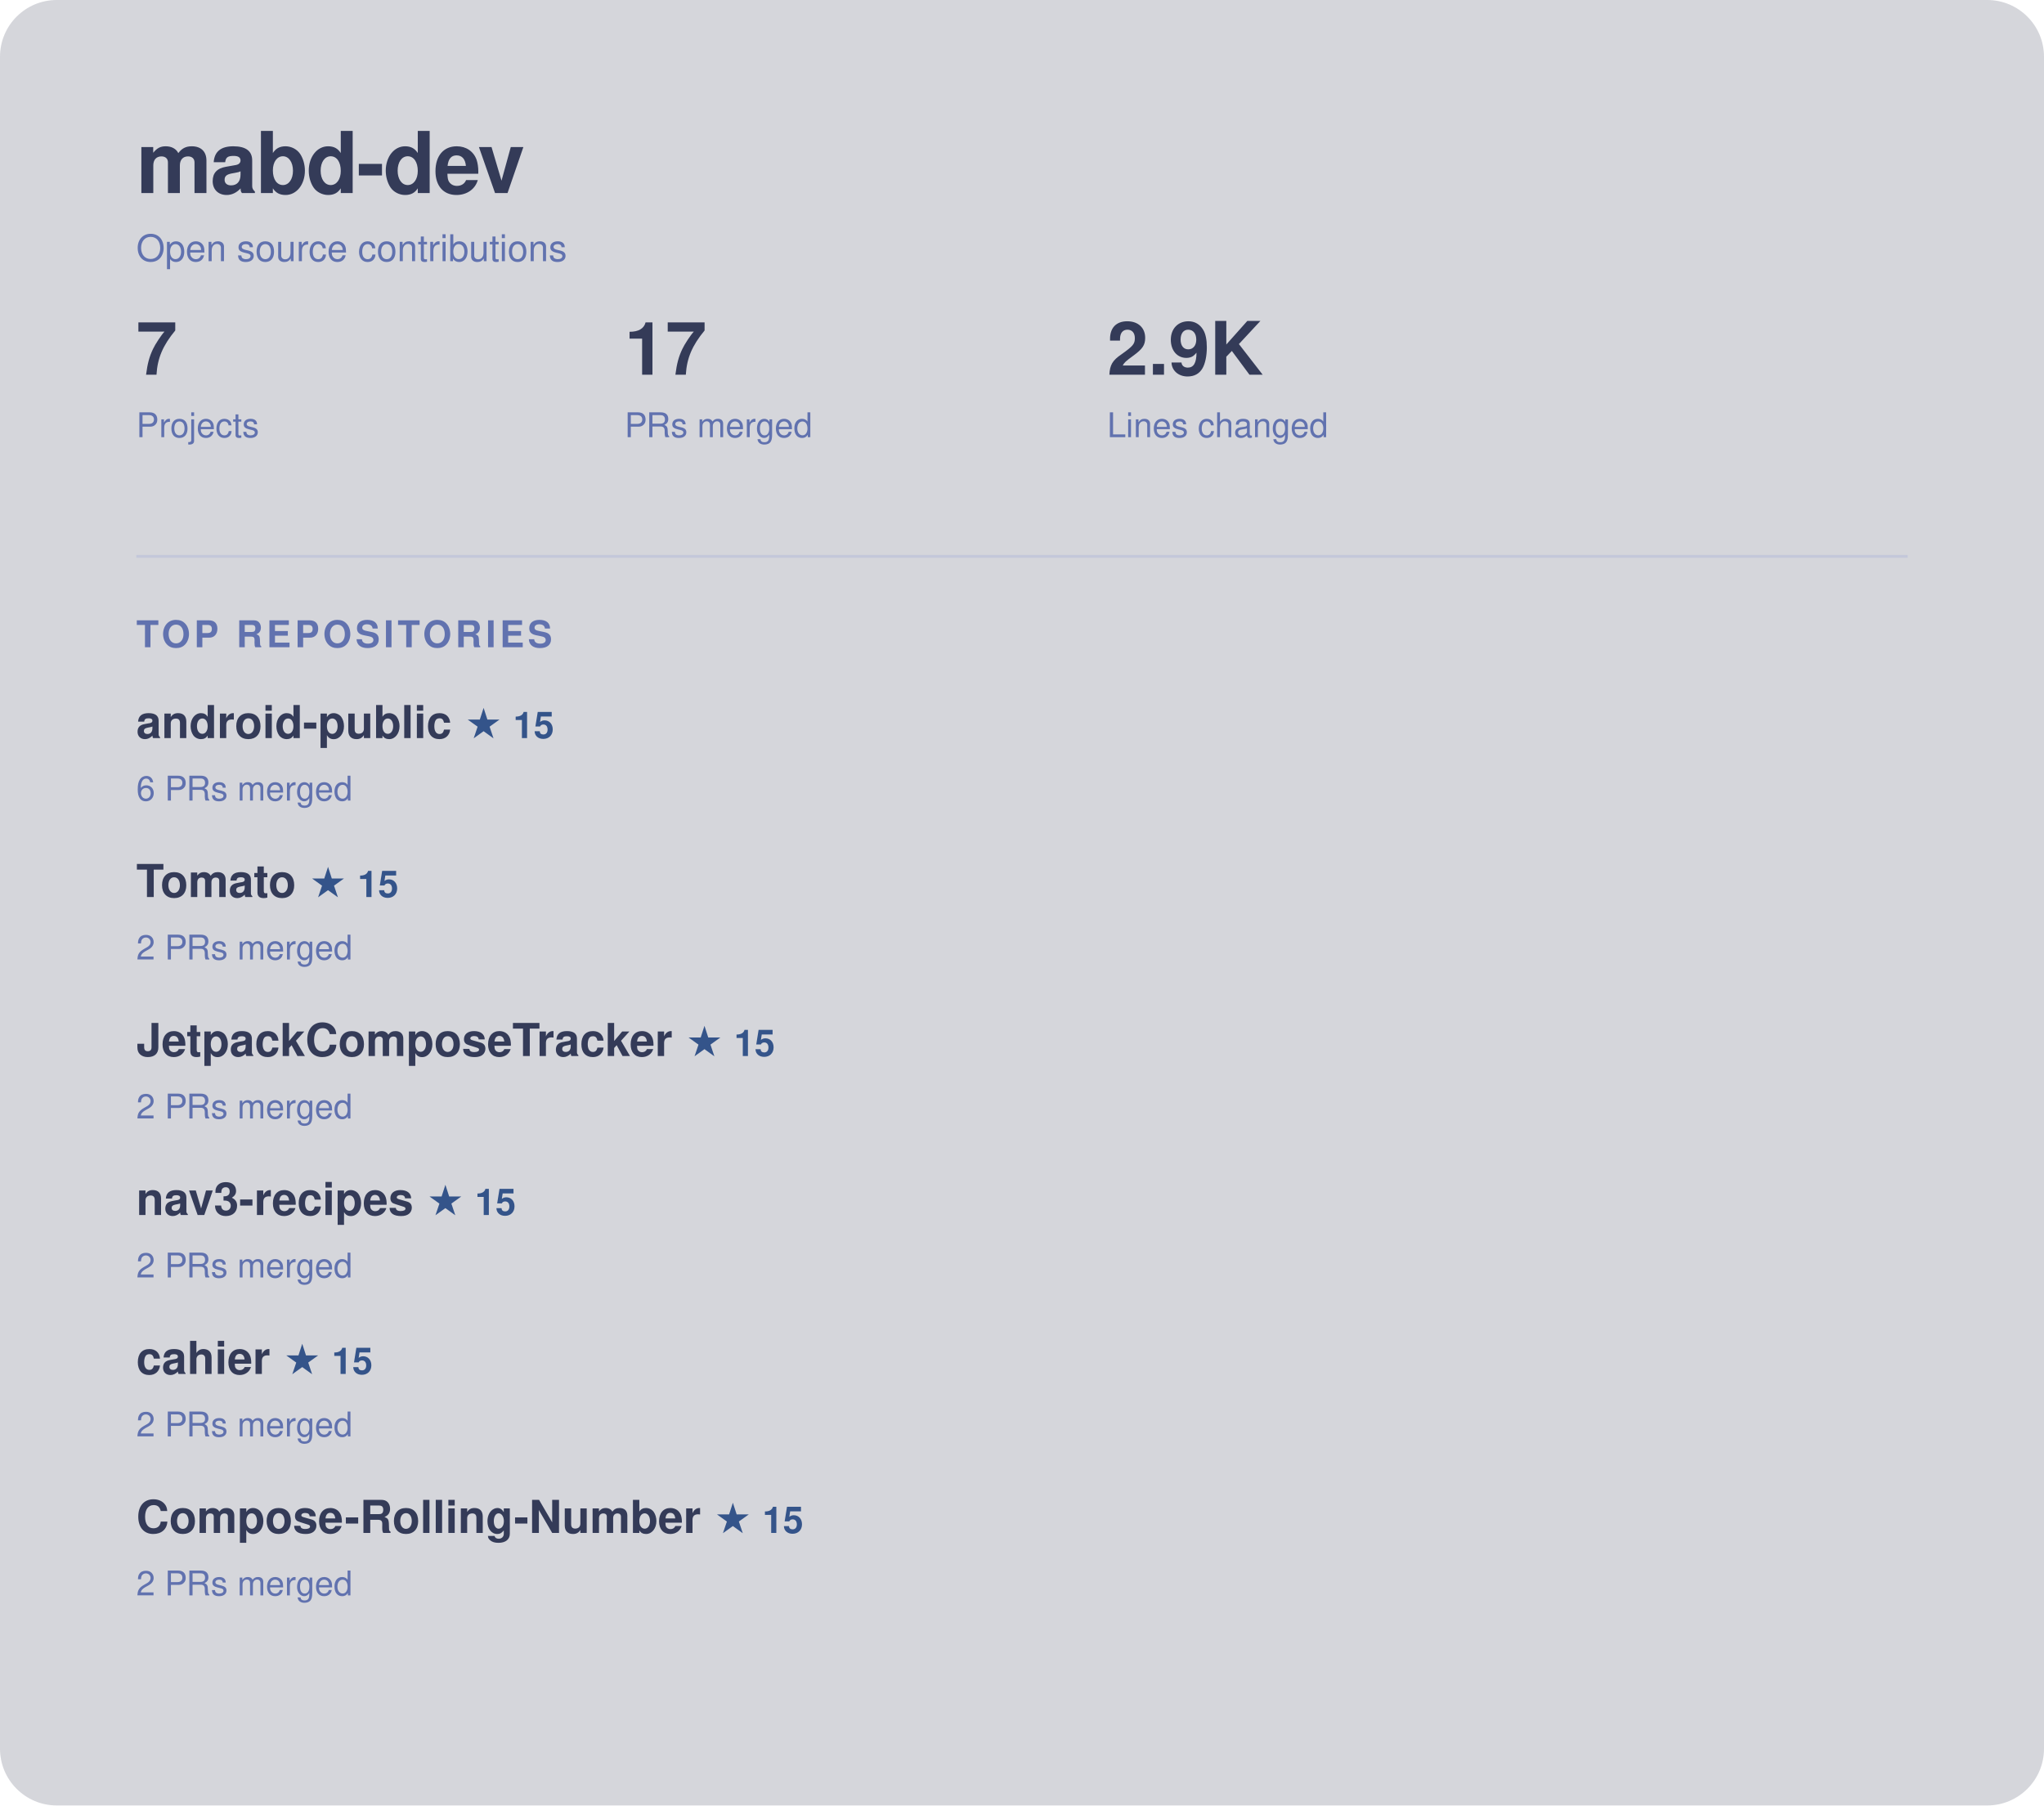
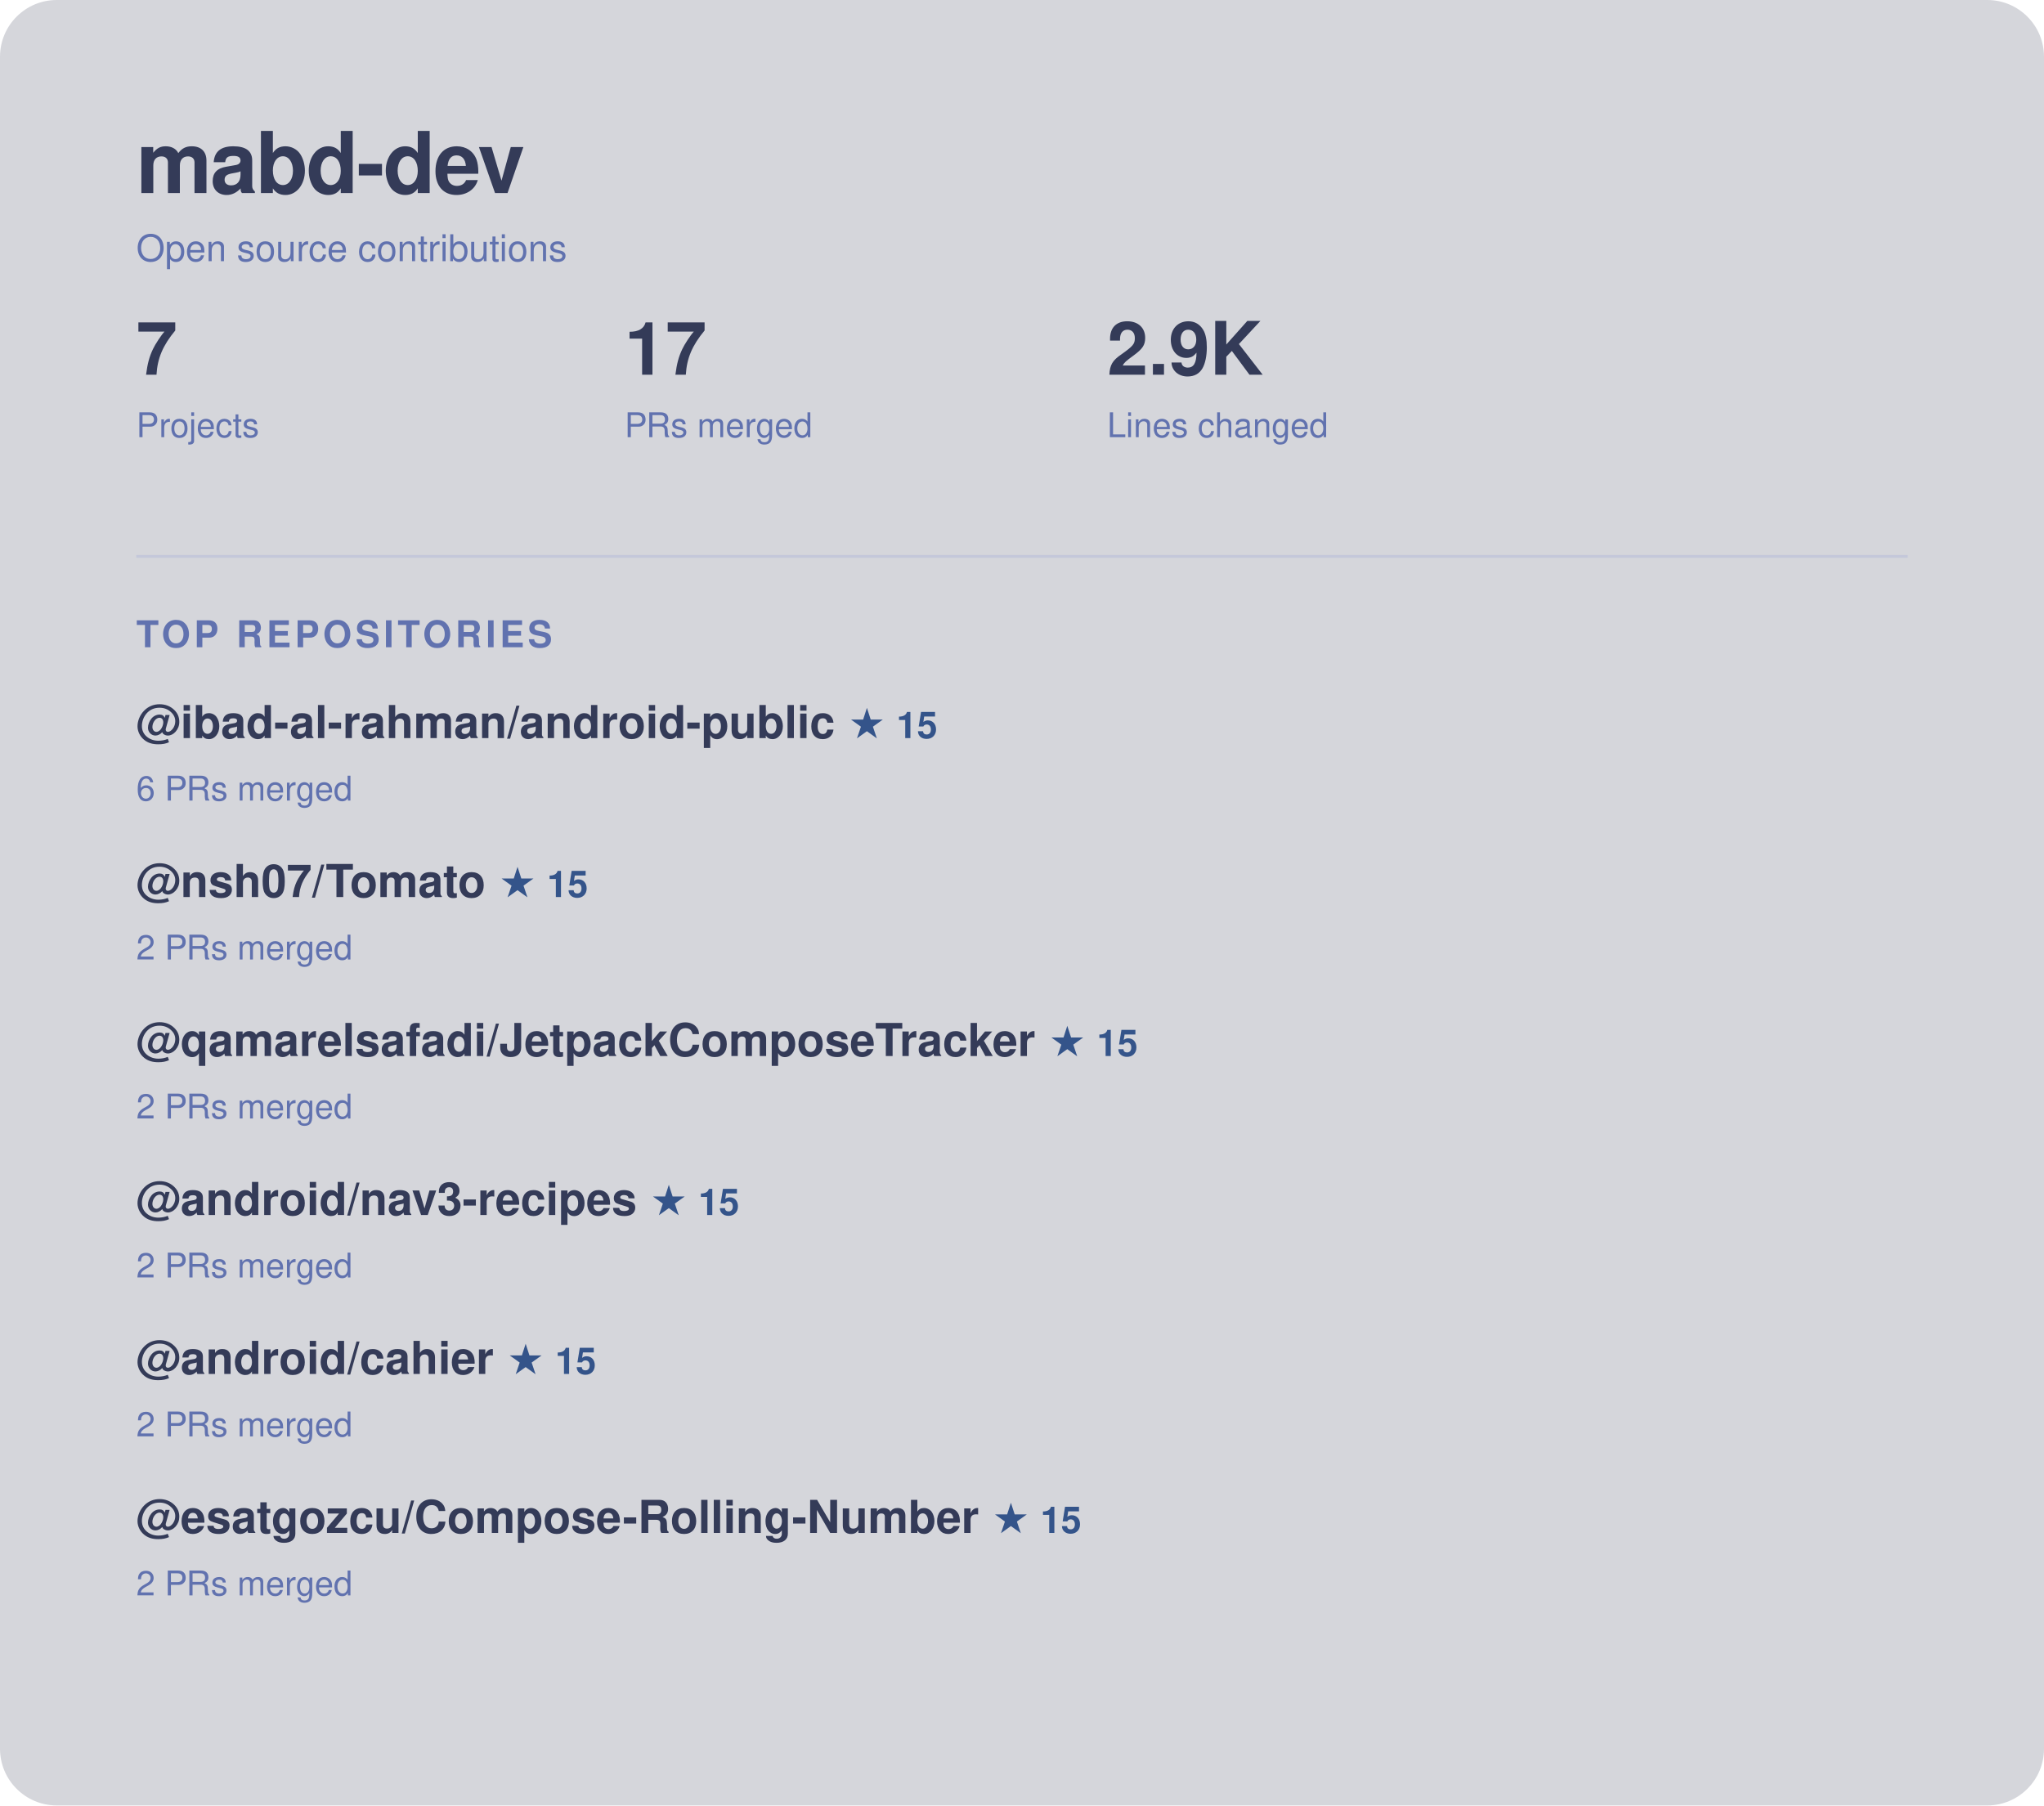
<svg xmlns="http://www.w3.org/2000/svg" width="720" height="636" viewBox="0 0 720 636" role="img" aria-label="Open Source Contributions">
  <defs>
    <style>
      text {
        font-family: system-ui, -apple-system, BlinkMacSystemFont,
                     "Segoe UI", Helvetica, Arial, sans-serif;
      }

      .bg {
        fill: #D5D6DB;
      }

      .username {
        font-size: 30px;
        font-weight: 900;
        fill: #343B58;
        letter-spacing: -0.6px;
      }

      .subtitle {
        font-size: 13px;
        fill: #6172AF;
      }

      .stat {
        font-size: 26px;
        font-weight: 800;
        fill: #343B58;
      }

      .stat-label {
        font-size: 12px;
        fill: #6172AF;
      }

      .divider {
        stroke: #C4C8DA;
        stroke-width: 1;
      }

      .section-title {
        font-size: 13px;
        font-weight: 700;
        fill: #6172AF;
        letter-spacing: 0.1em;
      }

      .repo-name {
        font-size: 16px;
        font-weight: 700;
        fill: #343B58;
      }

      .repo-stars {
        font-size: 13px;
        font-weight: 700;
        fill: #34548A;
      }

      .repo-meta {
        font-size: 12px;
        fill: #6172AF;
      }
    </style>
  </defs>
  <rect class="bg" x="0" y="0" width="720" height="636" rx="20" />
  <text class="username" x="48" y="68">
    mabd-dev
  </text>
  <text class="subtitle" x="48" y="92">
    Open source contributions
  </text>
  <g transform="translate(48, 132)">
    <text class="stat">7</text>
    <text class="stat-label" y="22">Projects</text>
  </g>
  <g transform="translate(220, 132)">
    <text class="stat">17</text>
    <text class="stat-label" y="22">PRs merged</text>
  </g>
  <g transform="translate(390, 132)">
    <text class="stat">2.9K</text>
    <text class="stat-label" y="22">Lines changed</text>
  </g>
  <line class="divider" x1="48" y1="196" x2="672" y2="196" />
  <text class="section-title" x="48" y="228">
    TOP REPOSITORIES
  </text>
  <g transform="translate(48, 260)">
    <text class="repo-name">
-       android-public
+       @ibad-al-rahman/android-public
      <tspan class="repo-stars"> ★ 15</tspan>
    </text>
    <text class="repo-meta" y="22">
      6 PRs merged
    </text>
  </g>
  <g transform="translate(48, 316)">
    <text class="repo-name">
-       Tomato
+       @nsh07/Tomato
      <tspan class="repo-stars"> ★ 15</tspan>
    </text>
    <text class="repo-meta" y="22">
      2 PRs merged
    </text>
  </g>
  <g transform="translate(48, 372)">
    <text class="repo-name">
-       JetpackComposeTracker
+       @qamarelsafadi/JetpackComposeTracker
      <tspan class="repo-stars"> ★ 15</tspan>
    </text>
    <text class="repo-meta" y="22">
      2 PRs merged
    </text>
  </g>
  <g transform="translate(48, 428)">
    <text class="repo-name">
-       nav3-recipes
+       @android/nav3-recipes
      <tspan class="repo-stars"> ★ 15</tspan>
    </text>
    <text class="repo-meta" y="22">
      2 PRs merged
    </text>
  </g>
  <g transform="translate(48, 484)">
    <text class="repo-name">
-       cahier
+       @android/cahier
      <tspan class="repo-stars"> ★ 15</tspan>
    </text>
    <text class="repo-meta" y="22">
      2 PRs merged
    </text>
  </g>
  <g transform="translate(48, 540)">
    <text class="repo-name">
-       Compose-Rolling-Number
+       @esatgozcu/Compose-Rolling-Number
      <tspan class="repo-stars"> ★ 15</tspan>
    </text>
    <text class="repo-meta" y="22">
      2 PRs merged
    </text>
  </g>
</svg>
